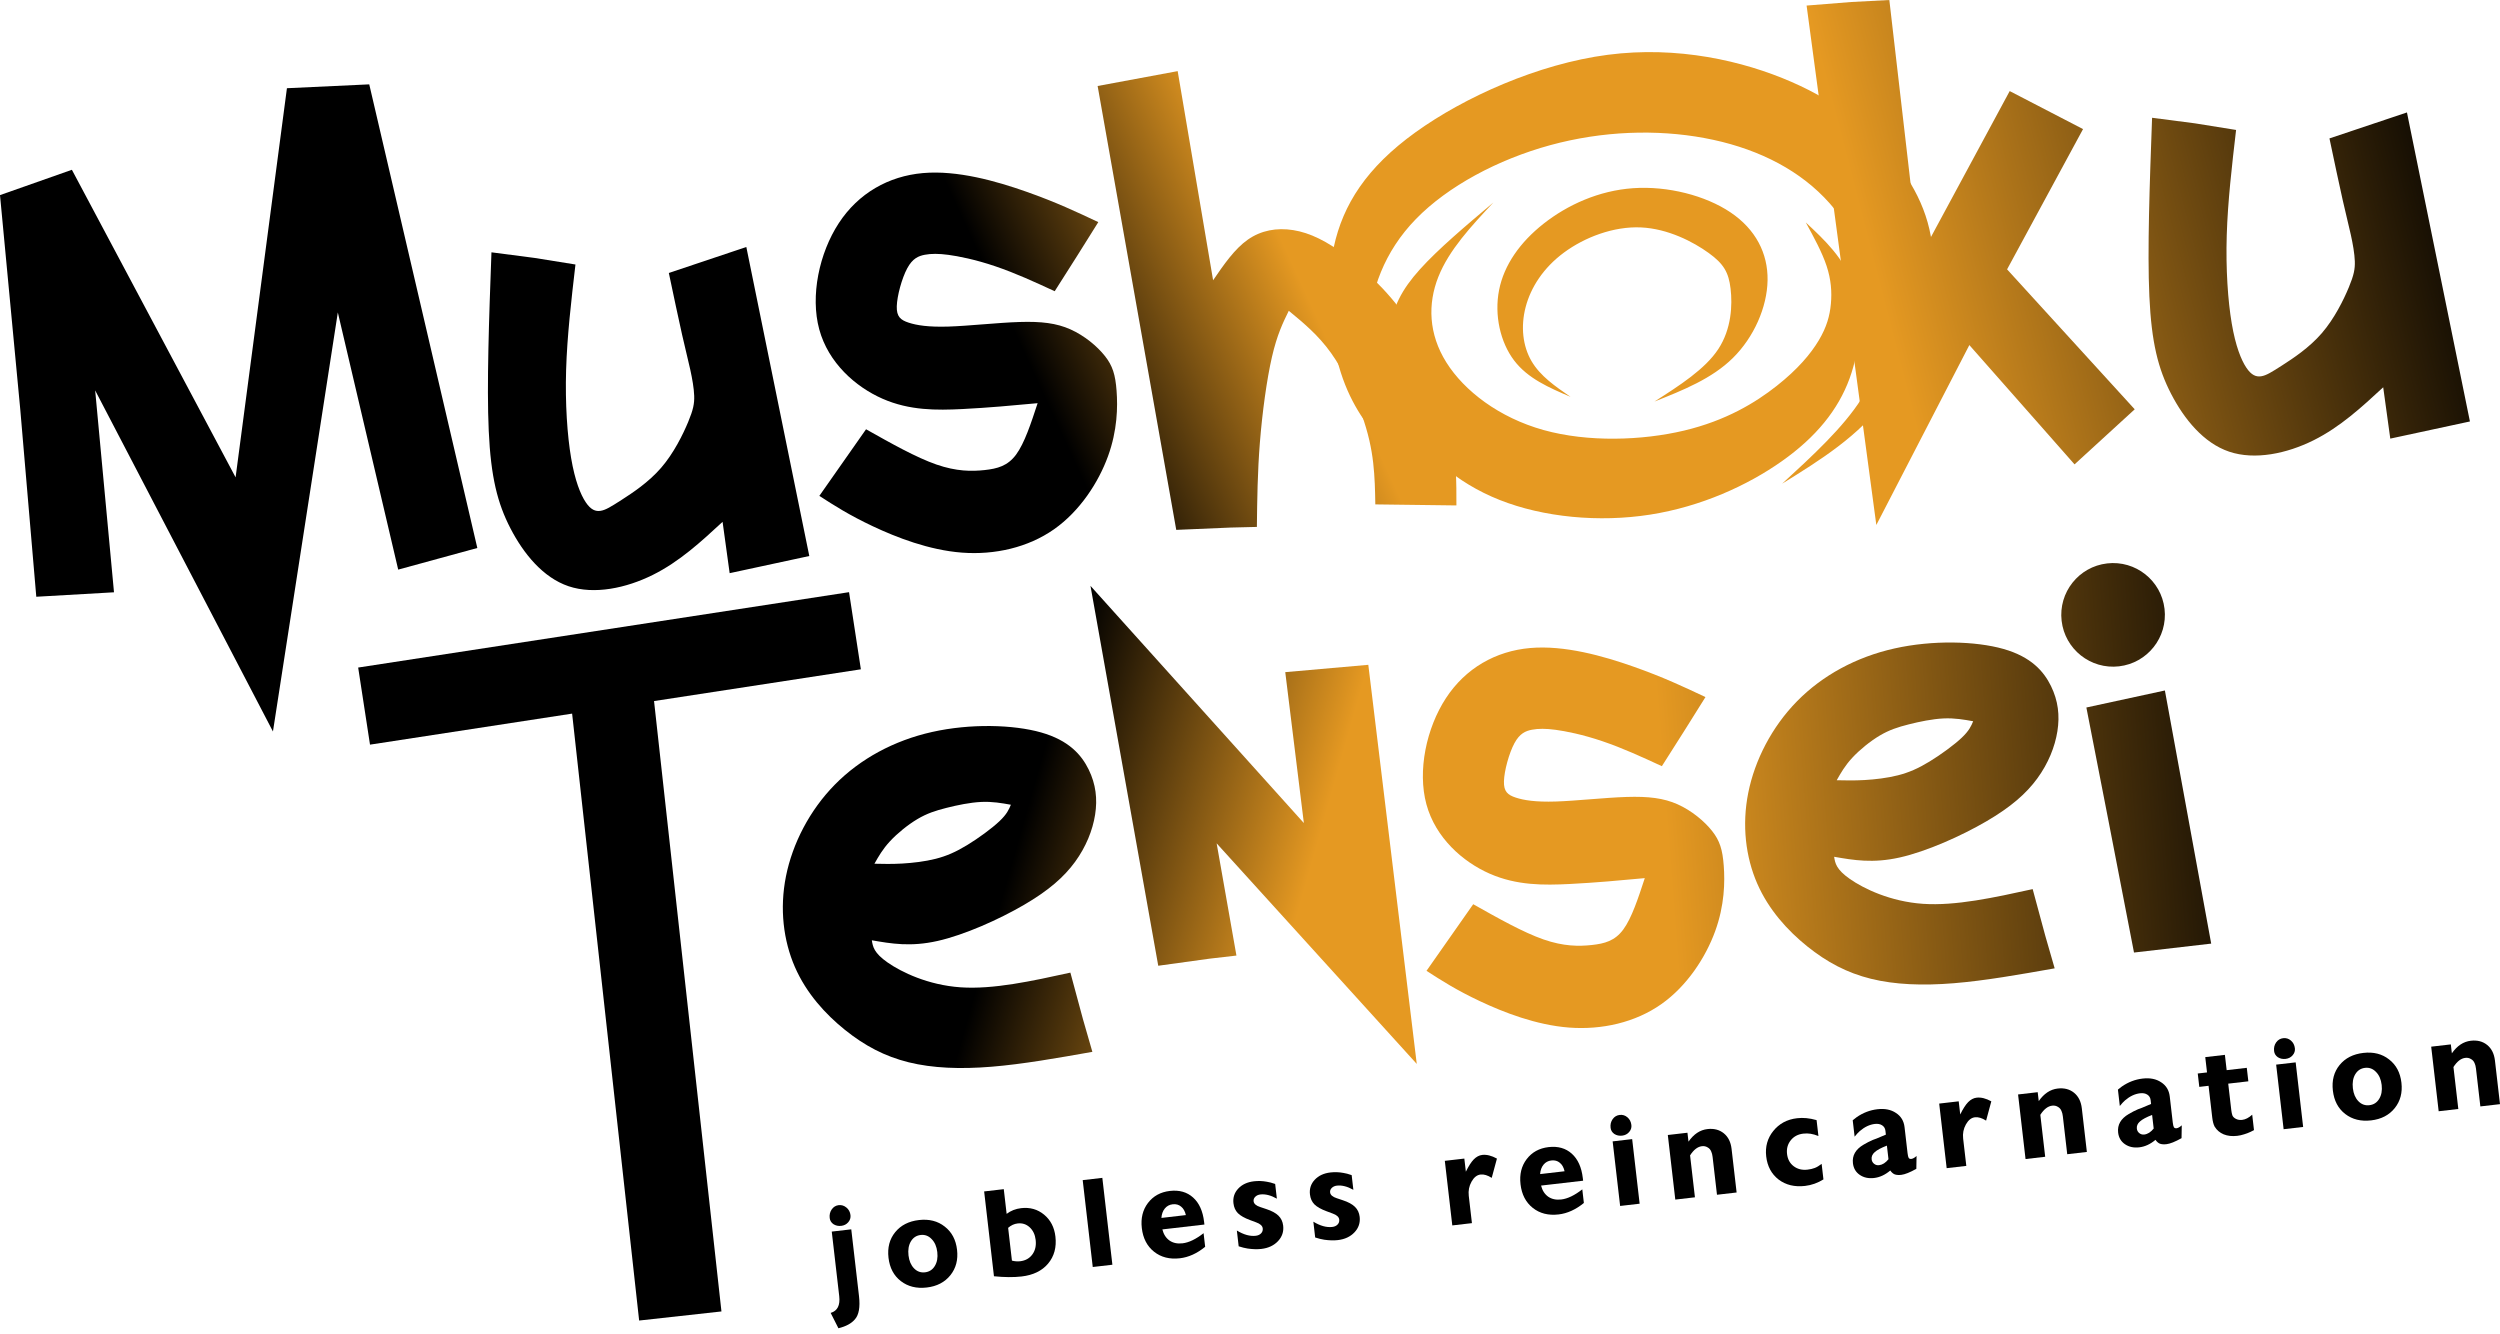
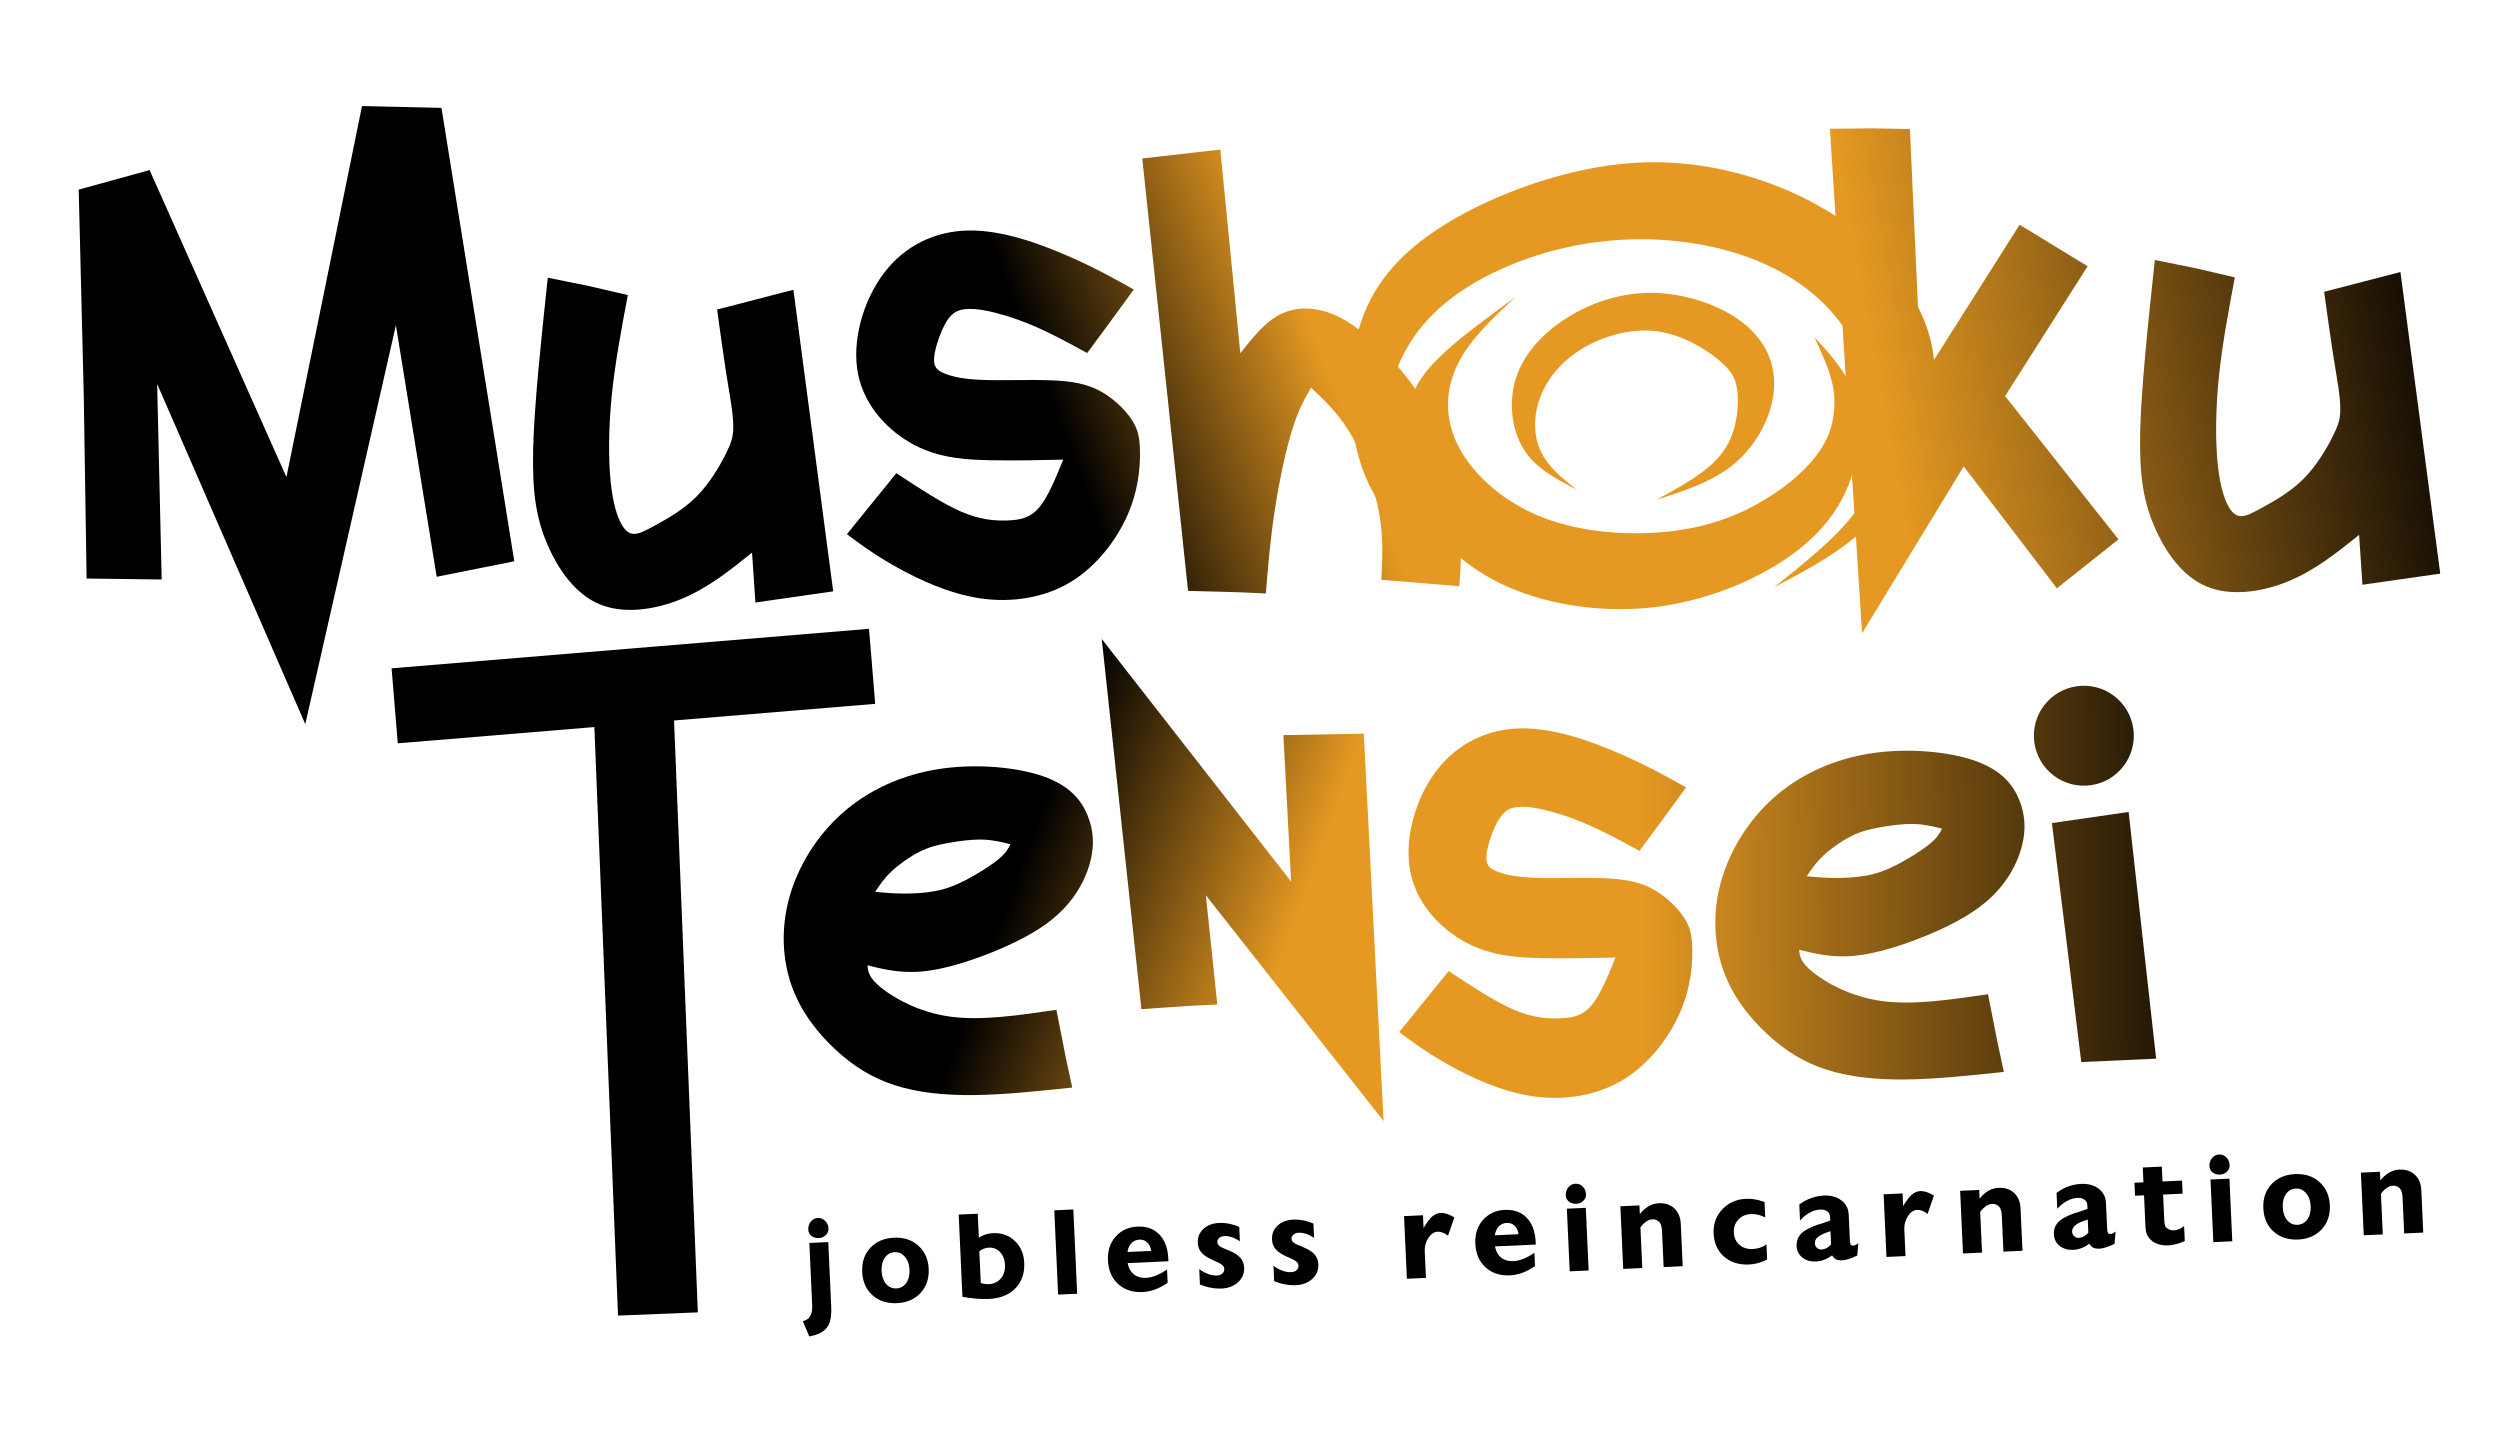
- <svg xmlns="http://www.w3.org/2000/svg" width="600" height="320" viewBox="0 0 600 320" version="1.1">
+ <svg xmlns="http://www.w3.org/2000/svg" width="622" height="360" viewBox="-11 -21 622 360" version="1.1">
  <defs>
    <linearGradient id="linearGradient41772" x1="294.056" x2="232.824" y1="28.282" y2="56.489" gradientUnits="userSpaceOnUse">
      <stop stop-color="#e59922" offset="0" />
      <stop offset="1" />
    </linearGradient>
    <linearGradient id="linearGradient42413" x1="433.584" x2="576.142" y1="1.335" y2="-35.609" gradientUnits="userSpaceOnUse">
      <stop stop-color="#e59922" offset="0" />
      <stop offset="1" />
    </linearGradient>
    <linearGradient id="linearGradient42664" x1="328.394" x2="261.715" y1="159.554" y2="140.606" gradientUnits="userSpaceOnUse">
      <stop stop-color="#e59922" offset="0" />
      <stop offset="1" />
    </linearGradient>
    <linearGradient id="linearGradient43608" x1="398.847" x2="550.881" y1="183.884" y2="172.192" gradientUnits="userSpaceOnUse">
      <stop stop-color="#e59922" offset="0" />
      <stop offset="1" />
    </linearGradient>
  </defs>
-   <g fill="#e59922">
-     <g fill="#000">
-       <path d="m199.36 315.1q2.437-0.721 2.055-4.018l-1.794-15.5 4.684-0.542 1.854 16.02q0.462 3.99-0.994 5.595-1.237 1.462-3.944 2.127zm-0.232-22.772q-0.137-1.186 0.492-2.079 0.629-0.893 1.67-1.014 1.012-0.117 1.854 0.577t0.973 1.821q0.11 0.954-0.536 1.703-0.646 0.749-1.687 0.869-1.041 0.12-1.863-0.4-0.797-0.553-0.904-1.478z" />
-       <path d="m213.24 301.86q-0.422-3.643 1.605-6.135 2.027-2.491 5.699-2.916 3.672-0.425 6.189 1.569 2.542 1.962 2.96 5.577 0.415 3.586-1.608 6.106-2.023 2.52-5.667 2.942-3.672 0.425-6.214-1.537-2.542-1.962-2.964-5.606zm7.719-5.465q-1.533 0.177-2.343 1.531-0.81 1.354-0.576 3.378 0.228 1.966 1.326 3.099 1.098 1.133 2.631 0.956 1.532-0.177 2.346-1.502 0.839-1.357 0.608-3.353t-1.358-3.125q-1.101-1.162-2.634-0.985z" />
-       <path d="m238.55 306.3-2.356-20.357 4.713-0.545 0.686 5.928q1.509-1.142 3.475-1.369 3.181-0.368 5.514 1.56 2.333 1.928 2.718 5.253 0.448 3.875-1.767 6.505-2.19 2.598-6.354 3.08-2.863 0.331-6.629-0.053zm3.403-11.617 0.91 7.865q0.998 0.265 1.981 0.151 1.88-0.218 2.918-1.627 1.038-1.41 0.797-3.492-0.221-1.909-1.435-3.028t-2.891-0.925q-1.243 0.144-2.281 1.055z" />
-       <path d="m262.26 304.08-2.413-20.849 4.713-0.545 2.413 20.849z" />
-       <path d="m289.06 293.89-10.092 1.168q0.439 1.766 1.716 2.673 1.274 0.878 3.124 0.664 2.284-0.264 5.052-2.431l0.378 3.268q-2.918 2.389-6.07 2.754-3.672 0.425-6.189-1.569-2.517-1.995-2.942-5.667-0.412-3.557 1.47-6.031 1.908-2.507 5.262-2.895 3.383-0.392 5.575 1.582 2.192 1.973 2.64 5.848zm-7.625-4.861q-1.157 0.134-1.876 1.008-0.719 0.874-0.822 2.264l5.87-0.679q-0.305-1.371-1.144-2.036-0.813-0.697-2.028-0.557z" />
-       <path d="m306.04 284.15 0.408 3.528q-2.163-1.215-3.955-1.007-0.752 0.087-1.226 0.552-0.474 0.465-0.403 1.072 0.107 0.925 1.598 1.397l1.433 0.479q1.98 0.65 2.939 1.594 0.959 0.944 1.126 2.39 0.248 2.14-1.24 3.719-1.488 1.579-4.003 1.87-1.446 0.167-3.263-0.091-0.984-0.15-2.172-0.54l-0.438-3.788q2.46 1.503 4.542 1.262 0.81-0.094 1.28-0.588 0.47-0.494 0.39-1.188-0.107-0.925-1.604-1.455l-1.44-0.537q-1.99-0.737-2.917-1.655-0.898-0.922-1.065-2.368-0.238-2.053 1.144-3.532 1.382-1.479 3.782-1.756 1.533-0.177 3.09 0.111 0.598 0.106 0.901 0.189 0.303 0.082 1.095 0.342z" />
-       <path d="m324.4 282.03 0.408 3.528q-2.163-1.215-3.955-1.007-0.752 0.087-1.226 0.552-0.474 0.465-0.403 1.072 0.107 0.925 1.598 1.397l1.433 0.479q1.98 0.65 2.939 1.594 0.959 0.944 1.126 2.39 0.248 2.14-1.24 3.719t-4.003 1.87q-1.446 0.167-3.263-0.091-0.984-0.15-2.172-0.54l-0.438-3.788q2.46 1.503 4.542 1.262 0.81-0.094 1.28-0.588 0.47-0.494 0.39-1.188-0.107-0.925-1.604-1.455l-1.44-0.537q-1.99-0.737-2.917-1.655-0.898-0.922-1.065-2.368-0.238-2.053 1.144-3.532 1.382-1.479 3.782-1.756 1.533-0.177 3.09 0.111 0.598 0.106 0.901 0.189 0.303 0.082 1.095 0.342z" />
-       <path d="m348.55 294.1-1.794-15.5 4.684-0.542 0.365 3.152q0.971-1.988 1.887-2.944 0.944-0.959 2.043-1.086 1.59-0.184 3.53 0.881l-1.252 4.628q-1.486-0.942-2.672-0.804-1.301 0.151-2.175 1.717-0.874 1.566-0.663 3.388l0.76 6.564z" />
-       <path d="m379.95 283.37-10.092 1.168q0.439 1.766 1.716 2.673 1.274 0.878 3.124 0.664 2.284-0.264 5.052-2.431l0.378 3.268q-2.918 2.389-6.07 2.754-3.672 0.425-6.189-1.569-2.517-1.995-2.942-5.667-0.412-3.557 1.47-6.031 1.908-2.507 5.262-2.895 3.383-0.392 5.575 1.582 2.192 1.973 2.64 5.848zm-7.625-4.861q-1.157 0.134-1.876 1.008-0.719 0.874-0.822 2.264l5.87-0.679q-0.305-1.371-1.144-2.036-0.813-0.697-2.028-0.557z" />
-       <path d="m388.83 289.43-1.794-15.5 4.684-0.542 1.794 15.5zm-2.288-18.753q-0.137-1.186 0.492-2.079 0.629-0.893 1.699-1.017 1.041-0.12 1.854 0.577 0.813 0.697 0.947 1.854 0.107 0.925-0.539 1.674-0.646 0.749-1.687 0.869-1.041 0.12-1.863-0.4-0.797-0.553-0.904-1.478z" />
-       <path d="m402.07 287.9-1.794-15.5 4.713-0.545 0.248 2.14q1.884-2.709 4.545-3.017 2.342-0.271 3.926 1.011 1.584 1.282 1.869 3.74l1.211 10.468-4.713 0.545-1.051-9.08q-0.09-0.781-0.324-1.281-0.254-0.674-0.879-1.012-0.6-0.37-1.351-0.283-1.562 0.181-2.851 2.205l1.165 10.063z" />
-       <path d="m435.98 268.83 0.442 3.817q-1.014-0.41-1.88-0.544-0.836-0.138-1.762-0.03-1.909 0.221-3.008 1.608-1.099 1.387-0.882 3.267 0.221 1.909 1.601 2.95 1.381 1.042 3.318 0.817 0.983-0.114 1.74-0.406 0.757-0.293 1.645-0.982l0.432 3.73q-2.077 1.295-4.42 1.566-3.73 0.432-6.33-1.524-2.574-1.988-2.986-5.545-0.405-3.499 1.695-6.116 2.126-2.649 5.711-3.064 1.099-0.127 2.224-0.023 1.126 0.104 2.458 0.477z" />
-       <path d="m452.61 272.31-0.107-0.925q-0.1-0.867-0.797-1.314-0.696-0.447-1.737-0.326-1.88 0.218-3.612 1.707-0.317 0.3-0.579 0.565-0.387 0.455-0.671 0.781l-0.455-3.933 0.967-0.757q2.307-1.586 4.968-1.893 2.66-0.308 4.44 0.893 1.806 1.168 2.063 3.395l0.723 6.246q0.1 0.867 0.282 1.169 0.207 0.269 0.641 0.219 0.521-0.06 1.238-0.7l-0.053 3.083q-2.312 1.293-3.613 1.444-0.954 0.11-1.566-0.112-0.583-0.226-1.075-0.931-1.841 1.561-3.894 1.799-1.995 0.231-3.427-0.746-1.432-0.977-1.643-2.799-0.321-2.776 2.561-4.458 1.097-0.654 2.213-1.135l0.927-0.342 1.145-0.484zm0.625 5.905-0.378-3.268q-2.076 0.797-2.925 1.569-0.852 0.743-0.738 1.726 0.077 0.665 0.593 1.074 0.516 0.409 1.181 0.332 0.607-0.07 1.181-0.43 0.599-0.392 1.085-1.005z" />
-       <path d="m467.2 280.36-1.794-15.5 4.684-0.542 0.365 3.152q0.971-1.988 1.887-2.944 0.944-0.959 2.043-1.086 1.59-0.184 3.531 0.881l-1.252 4.628q-1.486-0.942-2.672-0.804-1.301 0.151-2.175 1.717-0.874 1.566-0.663 3.388l0.76 6.564z" />
-       <path d="m486.13 278.17-1.794-15.5 4.713-0.545 0.248 2.14q1.884-2.709 4.545-3.017 2.342-0.271 3.926 1.011 1.584 1.282 1.869 3.74l1.211 10.468-4.713 0.545-1.051-9.08q-0.09-0.781-0.324-1.281-0.254-0.674-0.879-1.012-0.6-0.37-1.351-0.283-1.562 0.181-2.851 2.205l1.165 10.063z" />
-       <path d="m516.26 264.95-0.107-0.925q-0.1-0.867-0.797-1.314-0.696-0.447-1.737-0.326-1.88 0.218-3.612 1.707-0.317 0.3-0.579 0.565-0.387 0.455-0.672 0.781l-0.455-3.933 0.967-0.757q2.307-1.586 4.968-1.893 2.66-0.308 4.44 0.893 1.806 1.168 2.063 3.395l0.723 6.246q0.1 0.867 0.282 1.169 0.207 0.269 0.641 0.219 0.521-0.06 1.238-0.7l-0.053 3.083q-2.312 1.293-3.613 1.444-0.954 0.11-1.566-0.112-0.583-0.226-1.075-0.931-1.841 1.561-3.894 1.799-1.995 0.231-3.427-0.746-1.432-0.977-1.643-2.799-0.321-2.776 2.561-4.458 1.097-0.654 2.213-1.135l0.927-0.342 1.145-0.484zm0.625 5.905-0.378-3.268q-2.076 0.797-2.925 1.569-0.852 0.743-0.738 1.726 0.077 0.665 0.593 1.074 0.516 0.409 1.181 0.332 0.607-0.07 1.181-0.43 0.599-0.392 1.085-1.005z" />
-       <path d="m527.83 260.85-0.371-3.21 2.227-0.258-0.425-3.672 4.713-0.545 0.425 3.672 4.829-0.559 0.375 3.239-4.829 0.559 0.736 6.362q0.084 0.723 0.263 1.259 0.205 0.504 0.859 0.838 0.654 0.334 1.493 0.237 1.186-0.137 2.405-1.245l0.428 3.701-0.831 0.419q-0.722 0.347-1.544 0.589-0.819 0.27-1.657 0.367-1.822 0.211-3.236-0.358-1.417-0.598-2.178-1.858-0.412-0.773-0.576-2.19l-0.88-7.605z" />
-       <path d="m548.07 271.01-1.794-15.5 4.684-0.542 1.794 15.5zm-2.288-18.753q-0.137-1.186 0.492-2.079 0.629-0.893 1.699-1.017 1.041-0.12 1.854 0.577 0.813 0.697 0.947 1.854 0.107 0.925-0.539 1.674-0.646 0.749-1.687 0.869-1.041 0.12-1.863-0.4-0.797-0.553-0.904-1.478z" />
-       <path d="m559.89 261.75q-0.422-3.643 1.605-6.135 2.027-2.491 5.699-2.916t6.189 1.569q2.542 1.962 2.96 5.577 0.415 3.586-1.608 6.106-2.023 2.52-5.667 2.942-3.672 0.425-6.214-1.537-2.542-1.962-2.964-5.606zm7.719-5.465q-1.533 0.177-2.343 1.531-0.81 1.354-0.576 3.378 0.228 1.966 1.326 3.099 1.098 1.133 2.631 0.956 1.532-0.177 2.346-1.502 0.839-1.357 0.608-3.353t-1.358-3.125q-1.101-1.162-2.634-0.985z" />
-       <path d="m585.28 266.7-1.794-15.5 4.713-0.545 0.248 2.14q1.884-2.709 4.545-3.017 2.342-0.271 3.926 1.011 1.584 1.282 1.869 3.74l1.211 10.468-4.713 0.545-1.051-9.08q-0.09-0.781-0.324-1.281-0.254-0.674-0.879-1.012-0.6-0.37-1.351-0.283-1.562 0.181-2.851 2.205l1.165 10.063z" />
-     </g>
-     <g>
-       <g fill="url(#linearGradient41772)">
-         <path d="m8.708 143.22 18.651-1.07-4.519-48.453 42.668 81.859 15.571-100.57 14.489 61.721 18.989-5.191-25.938-111.27-19.756 0.926-12.32 93.393-39.289-73.816-17.254 6.078 4.861 51.407z" />
-         <path d="m117.95 60.557c-0.579 15.877-1.159 31.755-0.653 42.845 0.506 11.089 2.097 17.39 5.221 23.423 3.125 6.033 7.782 11.797 13.941 13.872 6.159 2.075 13.817 0.463 20.227-2.727 6.41-3.191 11.571-7.96 16.733-12.729l1.698 12.32 19.114-4.117-15.113-74.165-18.597 6.234c1.153 5.469 2.306 10.939 3.177 14.798 0.872 3.859 1.462 6.109 1.955 8.353 0.493 2.244 0.891 4.484 0.954 6.331 0.063 1.847-0.208 3.297-1.446 6.275-1.239 2.978-3.442 7.475-6.483 10.993-3.041 3.517-6.92 6.052-9.495 7.711-2.574 1.658-3.844 2.44-5.047 2.625-1.202 0.185-2.338-0.228-3.574-2.08-1.235-1.852-2.569-5.144-3.494-10.592-0.926-5.448-1.443-13.052-1.201-21.152 0.242-8.1 1.242-16.697 2.243-25.294l-9.842-1.582z" />
-         <path d="m263.59 53.312c-5.085-2.405-10.169-4.808-17.354-7.333-7.185-2.525-16.47-5.168-24.73-4.44-8.261 0.728-15.495 4.831-20.196 12.019-4.701 7.188-6.868 17.461-4.691 25.486 2.177 8.025 8.695 13.801 15.192 16.653 6.498 2.853 12.975 2.783 19.174 2.474 6.2-0.309 12.12-0.858 18.043-1.408-1.575 4.808-3.15 9.616-5.169 12.344-2.019 2.727-4.484 3.375-7.551 3.708-3.068 0.332-6.739 0.349-11.582-1.335-4.843-1.684-10.86-5.07-16.875-8.456l-11.21 15.99c3.577 2.307 7.157 4.615 12.84 7.29 5.684 2.675 13.472 5.719 21.365 6.324 7.893 0.605 15.888-1.227 22.116-5.598 6.228-4.371 10.688-11.281 12.958-17.53 2.27-6.248 2.349-11.835 2.06-15.701-0.289-3.866-0.945-6.013-2.803-8.36-1.858-2.347-4.919-4.895-8.267-6.391s-6.98-1.936-12.248-1.769c-5.268 0.168-12.162 0.944-17.022 1.098-4.859 0.154-7.674-0.315-9.58-0.944-1.906-0.629-2.905-1.421-2.833-3.924 0.072-2.503 1.217-6.717 2.505-9.111s2.718-2.968 4.227-3.256c1.509-0.288 3.337-0.291 5.668 0.024 2.331 0.315 6.419 1.093 11.303 2.761 4.884 1.668 9.278 3.695 14.197 5.965 1.803-2.839 3.606-5.678 5.409-8.517z" />
-         <path d="m282.3 127.17-18.869-106.53 19.211-3.57 8.502 50.194c2.579-3.762 5.158-7.523 8.332-9.75s6.942-2.92 10.896-2.287c3.954 0.633 8.092 2.591 13.267 6.578 5.175 3.987 11.386 10.002 15.881 17.531 4.494 7.529 7.272 16.571 8.656 23.817 1.383 7.247 1.373 12.698 1.363 18.151l-19.461-0.249c-0.057-3.264-0.114-6.527-0.513-9.976-0.399-3.449-1.14-7.083-2.8-11.733-1.66-4.65-4.24-10.315-7.302-14.611-3.062-4.295-6.609-7.221-10.154-10.146-1.401 2.856-2.802 5.712-4.041 11.082-1.238 5.371-2.314 13.255-2.89 20.472-0.576 7.218-0.651 13.766-0.727 20.317l-6.331 0.155z" />
+   <g transform="rotate(4 300 159.4)">
+     <g fill="#e59922">
+       <g fill="#000">
+         <path d="m199.36 315.1q2.437-0.721 2.055-4.018l-1.794-15.5 4.684-0.542 1.854 16.02q0.462 3.99-0.994 5.595-1.237 1.462-3.944 2.127zm-0.232-22.772q-0.137-1.186 0.492-2.079 0.629-0.893 1.67-1.014 1.012-0.117 1.854 0.577t0.973 1.821q0.11 0.954-0.536 1.703-0.646 0.749-1.687 0.869-1.041 0.12-1.863-0.4-0.797-0.553-0.904-1.478z" />
+         <path d="m213.24 301.86q-0.422-3.643 1.605-6.135 2.027-2.491 5.699-2.916 3.672-0.425 6.189 1.569 2.542 1.962 2.96 5.577 0.415 3.586-1.608 6.106-2.023 2.52-5.667 2.942-3.672 0.425-6.214-1.537-2.542-1.962-2.964-5.606zm7.719-5.465q-1.533 0.177-2.343 1.531-0.81 1.354-0.576 3.378 0.228 1.966 1.326 3.099 1.098 1.133 2.631 0.956 1.532-0.177 2.346-1.502 0.839-1.357 0.608-3.353t-1.358-3.125q-1.101-1.162-2.634-0.985z" />
+         <path d="m238.55 306.3-2.356-20.357 4.713-0.545 0.686 5.928q1.509-1.142 3.475-1.369 3.181-0.368 5.514 1.56 2.333 1.928 2.718 5.253 0.448 3.875-1.767 6.505-2.19 2.598-6.354 3.08-2.863 0.331-6.629-0.053zm3.403-11.617 0.91 7.865q0.998 0.265 1.981 0.151 1.88-0.218 2.918-1.627 1.038-1.41 0.797-3.492-0.221-1.909-1.435-3.028t-2.891-0.925q-1.243 0.144-2.281 1.055z" />
+         <path d="m262.26 304.08-2.413-20.849 4.713-0.545 2.413 20.849z" />
+         <path d="m289.06 293.89-10.092 1.168q0.439 1.766 1.716 2.673 1.274 0.878 3.124 0.664 2.284-0.264 5.052-2.431l0.378 3.268q-2.918 2.389-6.07 2.754-3.672 0.425-6.189-1.569-2.517-1.995-2.942-5.667-0.412-3.557 1.47-6.031 1.908-2.507 5.262-2.895 3.383-0.392 5.575 1.582 2.192 1.973 2.64 5.848zm-7.625-4.861q-1.157 0.134-1.876 1.008-0.719 0.874-0.822 2.264l5.87-0.679q-0.305-1.371-1.144-2.036-0.813-0.697-2.028-0.557z" />
+         <path d="m306.04 284.15 0.408 3.528q-2.163-1.215-3.955-1.007-0.752 0.087-1.226 0.552-0.474 0.465-0.403 1.072 0.107 0.925 1.598 1.397l1.433 0.479q1.98 0.65 2.939 1.594 0.959 0.944 1.126 2.39 0.248 2.14-1.24 3.719-1.488 1.579-4.003 1.87-1.446 0.167-3.263-0.091-0.984-0.15-2.172-0.54l-0.438-3.788q2.46 1.503 4.542 1.262 0.81-0.094 1.28-0.588 0.47-0.494 0.39-1.188-0.107-0.925-1.604-1.455l-1.44-0.537q-1.99-0.737-2.917-1.655-0.898-0.922-1.065-2.368-0.238-2.053 1.144-3.532 1.382-1.479 3.782-1.756 1.533-0.177 3.09 0.111 0.598 0.106 0.901 0.189 0.303 0.082 1.095 0.342z" />
+         <path d="m324.4 282.03 0.408 3.528q-2.163-1.215-3.955-1.007-0.752 0.087-1.226 0.552-0.474 0.465-0.403 1.072 0.107 0.925 1.598 1.397l1.433 0.479q1.98 0.65 2.939 1.594 0.959 0.944 1.126 2.39 0.248 2.14-1.24 3.719t-4.003 1.87q-1.446 0.167-3.263-0.091-0.984-0.15-2.172-0.54l-0.438-3.788q2.46 1.503 4.542 1.262 0.81-0.094 1.28-0.588 0.47-0.494 0.39-1.188-0.107-0.925-1.604-1.455l-1.44-0.537q-1.99-0.737-2.917-1.655-0.898-0.922-1.065-2.368-0.238-2.053 1.144-3.532 1.382-1.479 3.782-1.756 1.533-0.177 3.09 0.111 0.598 0.106 0.901 0.189 0.303 0.082 1.095 0.342z" />
+         <path d="m348.55 294.1-1.794-15.5 4.684-0.542 0.365 3.152q0.971-1.988 1.887-2.944 0.944-0.959 2.043-1.086 1.59-0.184 3.53 0.881l-1.252 4.628q-1.486-0.942-2.672-0.804-1.301 0.151-2.175 1.717-0.874 1.566-0.663 3.388l0.76 6.564z" />
+         <path d="m379.95 283.37-10.092 1.168q0.439 1.766 1.716 2.673 1.274 0.878 3.124 0.664 2.284-0.264 5.052-2.431l0.378 3.268q-2.918 2.389-6.07 2.754-3.672 0.425-6.189-1.569-2.517-1.995-2.942-5.667-0.412-3.557 1.47-6.031 1.908-2.507 5.262-2.895 3.383-0.392 5.575 1.582 2.192 1.973 2.64 5.848zm-7.625-4.861q-1.157 0.134-1.876 1.008-0.719 0.874-0.822 2.264l5.87-0.679q-0.305-1.371-1.144-2.036-0.813-0.697-2.028-0.557z" />
+         <path d="m388.83 289.43-1.794-15.5 4.684-0.542 1.794 15.5zm-2.288-18.753q-0.137-1.186 0.492-2.079 0.629-0.893 1.699-1.017 1.041-0.12 1.854 0.577 0.813 0.697 0.947 1.854 0.107 0.925-0.539 1.674-0.646 0.749-1.687 0.869-1.041 0.12-1.863-0.4-0.797-0.553-0.904-1.478z" />
+         <path d="m402.07 287.9-1.794-15.5 4.713-0.545 0.248 2.14q1.884-2.709 4.545-3.017 2.342-0.271 3.926 1.011 1.584 1.282 1.869 3.74l1.211 10.468-4.713 0.545-1.051-9.08q-0.09-0.781-0.324-1.281-0.254-0.674-0.879-1.012-0.6-0.37-1.351-0.283-1.562 0.181-2.851 2.205l1.165 10.063z" />
+         <path d="m435.98 268.83 0.442 3.817q-1.014-0.41-1.88-0.544-0.836-0.138-1.762-0.03-1.909 0.221-3.008 1.608-1.099 1.387-0.882 3.267 0.221 1.909 1.601 2.95 1.381 1.042 3.318 0.817 0.983-0.114 1.74-0.406 0.757-0.293 1.645-0.982l0.432 3.73q-2.077 1.295-4.42 1.566-3.73 0.432-6.33-1.524-2.574-1.988-2.986-5.545-0.405-3.499 1.695-6.116 2.126-2.649 5.711-3.064 1.099-0.127 2.224-0.023 1.126 0.104 2.458 0.477z" />
+         <path d="m452.61 272.31-0.107-0.925q-0.1-0.867-0.797-1.314-0.696-0.447-1.737-0.326-1.88 0.218-3.612 1.707-0.317 0.3-0.579 0.565-0.387 0.455-0.671 0.781l-0.455-3.933 0.967-0.757q2.307-1.586 4.968-1.893 2.66-0.308 4.44 0.893 1.806 1.168 2.063 3.395l0.723 6.246q0.1 0.867 0.282 1.169 0.207 0.269 0.641 0.219 0.521-0.06 1.238-0.7l-0.053 3.083q-2.312 1.293-3.613 1.444-0.954 0.11-1.566-0.112-0.583-0.226-1.075-0.931-1.841 1.561-3.894 1.799-1.995 0.231-3.427-0.746-1.432-0.977-1.643-2.799-0.321-2.776 2.561-4.458 1.097-0.654 2.213-1.135l0.927-0.342 1.145-0.484zm0.625 5.905-0.378-3.268q-2.076 0.797-2.925 1.569-0.852 0.743-0.738 1.726 0.077 0.665 0.593 1.074 0.516 0.409 1.181 0.332 0.607-0.07 1.181-0.43 0.599-0.392 1.085-1.005z" />
+         <path d="m467.2 280.36-1.794-15.5 4.684-0.542 0.365 3.152q0.971-1.988 1.887-2.944 0.944-0.959 2.043-1.086 1.59-0.184 3.531 0.881l-1.252 4.628q-1.486-0.942-2.672-0.804-1.301 0.151-2.175 1.717-0.874 1.566-0.663 3.388l0.76 6.564z" />
+         <path d="m486.13 278.17-1.794-15.5 4.713-0.545 0.248 2.14q1.884-2.709 4.545-3.017 2.342-0.271 3.926 1.011 1.584 1.282 1.869 3.74l1.211 10.468-4.713 0.545-1.051-9.08q-0.09-0.781-0.324-1.281-0.254-0.674-0.879-1.012-0.6-0.37-1.351-0.283-1.562 0.181-2.851 2.205l1.165 10.063z" />
+         <path d="m516.26 264.95-0.107-0.925q-0.1-0.867-0.797-1.314-0.696-0.447-1.737-0.326-1.88 0.218-3.612 1.707-0.317 0.3-0.579 0.565-0.387 0.455-0.672 0.781l-0.455-3.933 0.967-0.757q2.307-1.586 4.968-1.893 2.66-0.308 4.44 0.893 1.806 1.168 2.063 3.395l0.723 6.246q0.1 0.867 0.282 1.169 0.207 0.269 0.641 0.219 0.521-0.06 1.238-0.7l-0.053 3.083q-2.312 1.293-3.613 1.444-0.954 0.11-1.566-0.112-0.583-0.226-1.075-0.931-1.841 1.561-3.894 1.799-1.995 0.231-3.427-0.746-1.432-0.977-1.643-2.799-0.321-2.776 2.561-4.458 1.097-0.654 2.213-1.135l0.927-0.342 1.145-0.484zm0.625 5.905-0.378-3.268q-2.076 0.797-2.925 1.569-0.852 0.743-0.738 1.726 0.077 0.665 0.593 1.074 0.516 0.409 1.181 0.332 0.607-0.07 1.181-0.43 0.599-0.392 1.085-1.005z" />
+         <path d="m527.83 260.85-0.371-3.21 2.227-0.258-0.425-3.672 4.713-0.545 0.425 3.672 4.829-0.559 0.375 3.239-4.829 0.559 0.736 6.362q0.084 0.723 0.263 1.259 0.205 0.504 0.859 0.838 0.654 0.334 1.493 0.237 1.186-0.137 2.405-1.245l0.428 3.701-0.831 0.419q-0.722 0.347-1.544 0.589-0.819 0.27-1.657 0.367-1.822 0.211-3.236-0.358-1.417-0.598-2.178-1.858-0.412-0.773-0.576-2.19l-0.88-7.605z" />
+         <path d="m548.07 271.01-1.794-15.5 4.684-0.542 1.794 15.5zm-2.288-18.753q-0.137-1.186 0.492-2.079 0.629-0.893 1.699-1.017 1.041-0.12 1.854 0.577 0.813 0.697 0.947 1.854 0.107 0.925-0.539 1.674-0.646 0.749-1.687 0.869-1.041 0.12-1.863-0.4-0.797-0.553-0.904-1.478z" />
+         <path d="m559.89 261.75q-0.422-3.643 1.605-6.135 2.027-2.491 5.699-2.916t6.189 1.569q2.542 1.962 2.96 5.577 0.415 3.586-1.608 6.106-2.023 2.52-5.667 2.942-3.672 0.425-6.214-1.537-2.542-1.962-2.964-5.606zm7.719-5.465q-1.533 0.177-2.343 1.531-0.81 1.354-0.576 3.378 0.228 1.966 1.326 3.099 1.098 1.133 2.631 0.956 1.532-0.177 2.346-1.502 0.839-1.357 0.608-3.353t-1.358-3.125q-1.101-1.162-2.634-0.985z" />
+         <path d="m585.28 266.7-1.794-15.5 4.713-0.545 0.248 2.14q1.884-2.709 4.545-3.017 2.342-0.271 3.926 1.011 1.584 1.282 1.869 3.74l1.211 10.468-4.713 0.545-1.051-9.08q-0.09-0.781-0.324-1.281-0.254-0.674-0.879-1.012-0.6-0.37-1.351-0.283-1.562 0.181-2.851 2.205l1.165 10.063z" />
      </g>
-       <g fill="url(#linearGradient42413)">
-         <path d="m452.79 95.651c6.707-9.052 10.939-21.468 11.163-31.674 0.225-10.206-3.557-18.203-9.204-25.464-5.647-7.26-13.158-13.783-24.787-18.854-11.63-5.072-27.376-8.691-44.106-6.506-16.731 2.185-34.444 10.175-46.144 18.604-11.701 8.429-17.386 17.294-19.602 27.528-2.217 10.234-0.965 21.834 1.667 30.078 2.632 8.244 6.643 13.129 10.655 18.016-2.272-9.442-4.543-18.882-4.041-28.26 0.502-9.378 3.777-18.69 11.438-26.561 7.661-7.871 19.704-14.298 32.234-17.721 12.529-3.422 25.541-3.84 37.035-1.7s21.47 6.835 28.672 14.21c7.202 7.375 11.63 17.429 13.161 25.958 1.531 8.529 0.165 15.535-4.186 22.41-4.351 6.875-11.688 13.619-19.025 20.364 9.183-5.689 18.365-11.377 25.072-20.428zm-107.59-29.201c-2.563 6.465-2.36 13.697 1.923 20.525 4.283 6.828 12.645 13.252 23.33 16.233s23.691 2.518 33.731 0.132c10.04-2.386 17.114-6.697 22.205-10.71 5.091-4.013 8.198-7.728 10.116-10.943s2.647-5.929 2.908-8.771c0.261-2.842 0.053-5.811-1.029-9.086-1.082-3.276-3.039-6.86-4.995-10.443 4.576 4.277 9.154 8.556 11.324 14.971 2.17 6.415 1.935 14.968-0.821 22.496-2.757 7.529-8.035 14.035-16.251 19.838-8.216 5.803-19.371 10.903-31.62 12.82-12.249 1.917-25.592 0.649-36.12-3.528-10.529-4.178-18.242-11.266-22.42-18.764-4.179-7.498-4.822-15.404-4.049-21.458 0.773-6.053 2.963-10.252 7.364-15.138 4.401-4.886 11.011-10.458 17.622-16.03-5.327 5.695-10.654 11.391-13.216 17.856zm18.172 20.041c-3.301-4.36-4.774-10.882-3.593-16.879 1.181-5.997 5.015-11.466 10.696-15.937 5.681-4.47 13.209-7.941 21.498-8.511 8.29-0.57 17.34 1.759 23.354 5.807 6.014 4.047 8.993 9.81 8.89 16.292-0.104 6.482-3.288 13.683-8.326 18.654-5.038 4.972-11.93 7.716-18.822 10.459 6.086-3.896 12.173-7.792 15.334-12.615 3.161-4.822 3.398-10.572 2.938-14.471-0.463-3.898-1.618-5.944-5.255-8.576s-9.753-5.848-16.285-6.135c-6.532-0.287-13.477 2.358-18.449 6.036-4.972 3.677-7.97 8.386-9.198 13.082-1.228 4.695-0.686 9.375 1.405 12.964 2.091 3.589 5.729 6.085 9.369 8.583-5.128-2.197-10.255-4.394-13.556-8.753z" />
-         <path d="m453.44 3.856e-7 7.185 62.082 21.703-40.222 17.602 9.122-18.23 33.663 30.63 33.588-14.44 13.215-25.247-28.632-22.324 43.179-16.735-124.66 10.676-0.851z" />
-         <path d="m516.5 28.265c-0.579 15.877-1.159 31.755-0.653 42.845 0.506 11.089 2.097 17.39 5.221 23.423 3.125 6.033 7.782 11.797 13.941 13.872 6.158 2.075 13.817 0.463 20.227-2.727 6.41-3.191 11.571-7.96 16.733-12.729l1.698 12.319 19.114-4.117-15.113-74.165-18.597 6.234c1.153 5.469 2.306 10.939 3.177 14.798 0.872 3.859 1.462 6.109 1.955 8.353 0.493 2.244 0.891 4.484 0.954 6.331 0.063 1.847-0.208 3.297-1.446 6.275-1.239 2.978-3.442 7.476-6.483 10.993-3.041 3.517-6.92 6.052-9.495 7.711-2.574 1.658-3.844 2.44-5.047 2.625-1.202 0.185-2.339-0.228-3.574-2.08-1.235-1.852-2.569-5.144-3.494-10.592-0.925-5.448-1.442-13.052-1.201-21.152 0.242-8.1 1.242-16.697 2.243-25.294l-9.842-1.582z" />
+       <g>
+         <g fill="url(#linearGradient41772)">
+           <path d="m8.708 143.22 18.651-1.07-4.519-48.453 42.668 81.859 15.571-100.57 14.489 61.721 18.989-5.191-25.938-111.27-19.756 0.926-12.32 93.393-39.289-73.816-17.254 6.078 4.861 51.407z" />
+           <path d="m117.95 60.557c-0.579 15.877-1.159 31.755-0.653 42.845 0.506 11.089 2.097 17.39 5.221 23.423 3.125 6.033 7.782 11.797 13.941 13.872 6.159 2.075 13.817 0.463 20.227-2.727 6.41-3.191 11.571-7.96 16.733-12.729l1.698 12.32 19.114-4.117-15.113-74.165-18.597 6.234c1.153 5.469 2.306 10.939 3.177 14.798 0.872 3.859 1.462 6.109 1.955 8.353 0.493 2.244 0.891 4.484 0.954 6.331 0.063 1.847-0.208 3.297-1.446 6.275-1.239 2.978-3.442 7.475-6.483 10.993-3.041 3.517-6.92 6.052-9.495 7.711-2.574 1.658-3.844 2.44-5.047 2.625-1.202 0.185-2.338-0.228-3.574-2.08-1.235-1.852-2.569-5.144-3.494-10.592-0.926-5.448-1.443-13.052-1.201-21.152 0.242-8.1 1.242-16.697 2.243-25.294l-9.842-1.582z" />
+           <path d="m263.59 53.312c-5.085-2.405-10.169-4.808-17.354-7.333-7.185-2.525-16.47-5.168-24.73-4.44-8.261 0.728-15.495 4.831-20.196 12.019-4.701 7.188-6.868 17.461-4.691 25.486 2.177 8.025 8.695 13.801 15.192 16.653 6.498 2.853 12.975 2.783 19.174 2.474 6.2-0.309 12.12-0.858 18.043-1.408-1.575 4.808-3.15 9.616-5.169 12.344-2.019 2.727-4.484 3.375-7.551 3.708-3.068 0.332-6.739 0.349-11.582-1.335-4.843-1.684-10.86-5.07-16.875-8.456l-11.21 15.99c3.577 2.307 7.157 4.615 12.84 7.29 5.684 2.675 13.472 5.719 21.365 6.324 7.893 0.605 15.888-1.227 22.116-5.598 6.228-4.371 10.688-11.281 12.958-17.53 2.27-6.248 2.349-11.835 2.06-15.701-0.289-3.866-0.945-6.013-2.803-8.36-1.858-2.347-4.919-4.895-8.267-6.391s-6.98-1.936-12.248-1.769c-5.268 0.168-12.162 0.944-17.022 1.098-4.859 0.154-7.674-0.315-9.58-0.944-1.906-0.629-2.905-1.421-2.833-3.924 0.072-2.503 1.217-6.717 2.505-9.111s2.718-2.968 4.227-3.256c1.509-0.288 3.337-0.291 5.668 0.024 2.331 0.315 6.419 1.093 11.303 2.761 4.884 1.668 9.278 3.695 14.197 5.965 1.803-2.839 3.606-5.678 5.409-8.517z" />
+           <path d="m282.3 127.17-18.869-106.53 19.211-3.57 8.502 50.194c2.579-3.762 5.158-7.523 8.332-9.75s6.942-2.92 10.896-2.287c3.954 0.633 8.092 2.591 13.267 6.578 5.175 3.987 11.386 10.002 15.881 17.531 4.494 7.529 7.272 16.571 8.656 23.817 1.383 7.247 1.373 12.698 1.363 18.151l-19.461-0.249c-0.057-3.264-0.114-6.527-0.513-9.976-0.399-3.449-1.14-7.083-2.8-11.733-1.66-4.65-4.24-10.315-7.302-14.611-3.062-4.295-6.609-7.221-10.154-10.146-1.401 2.856-2.802 5.712-4.041 11.082-1.238 5.371-2.314 13.255-2.89 20.472-0.576 7.218-0.651 13.766-0.727 20.317l-6.331 0.155z" />
+         </g>
+         <g fill="url(#linearGradient42413)">
+           <path d="m452.79 95.651c6.707-9.052 10.939-21.468 11.163-31.674 0.225-10.206-3.557-18.203-9.204-25.464-5.647-7.26-13.158-13.783-24.787-18.854-11.63-5.072-27.376-8.691-44.106-6.506-16.731 2.185-34.444 10.175-46.144 18.604-11.701 8.429-17.386 17.294-19.602 27.528-2.217 10.234-0.965 21.834 1.667 30.078 2.632 8.244 6.643 13.129 10.655 18.016-2.272-9.442-4.543-18.882-4.041-28.26 0.502-9.378 3.777-18.69 11.438-26.561 7.661-7.871 19.704-14.298 32.234-17.721 12.529-3.422 25.541-3.84 37.035-1.7s21.47 6.835 28.672 14.21c7.202 7.375 11.63 17.429 13.161 25.958 1.531 8.529 0.165 15.535-4.186 22.41-4.351 6.875-11.688 13.619-19.025 20.364 9.183-5.689 18.365-11.377 25.072-20.428zm-107.59-29.201c-2.563 6.465-2.36 13.697 1.923 20.525 4.283 6.828 12.645 13.252 23.33 16.233s23.691 2.518 33.731 0.132c10.04-2.386 17.114-6.697 22.205-10.71 5.091-4.013 8.198-7.728 10.116-10.943s2.647-5.929 2.908-8.771c0.261-2.842 0.053-5.811-1.029-9.086-1.082-3.276-3.039-6.86-4.995-10.443 4.576 4.277 9.154 8.556 11.324 14.971 2.17 6.415 1.935 14.968-0.821 22.496-2.757 7.529-8.035 14.035-16.251 19.838-8.216 5.803-19.371 10.903-31.62 12.82-12.249 1.917-25.592 0.649-36.12-3.528-10.529-4.178-18.242-11.266-22.42-18.764-4.179-7.498-4.822-15.404-4.049-21.458 0.773-6.053 2.963-10.252 7.364-15.138 4.401-4.886 11.011-10.458 17.622-16.03-5.327 5.695-10.654 11.391-13.216 17.856zm18.172 20.041c-3.301-4.36-4.774-10.882-3.593-16.879 1.181-5.997 5.015-11.466 10.696-15.937 5.681-4.47 13.209-7.941 21.498-8.511 8.29-0.57 17.34 1.759 23.354 5.807 6.014 4.047 8.993 9.81 8.89 16.292-0.104 6.482-3.288 13.683-8.326 18.654-5.038 4.972-11.93 7.716-18.822 10.459 6.086-3.896 12.173-7.792 15.334-12.615 3.161-4.822 3.398-10.572 2.938-14.471-0.463-3.898-1.618-5.944-5.255-8.576s-9.753-5.848-16.285-6.135c-6.532-0.287-13.477 2.358-18.449 6.036-4.972 3.677-7.97 8.386-9.198 13.082-1.228 4.695-0.686 9.375 1.405 12.964 2.091 3.589 5.729 6.085 9.369 8.583-5.128-2.197-10.255-4.394-13.556-8.753z" />
+           <path d="m453.44 3.856e-7 7.185 62.082 21.703-40.222 17.602 9.122-18.23 33.663 30.63 33.588-14.44 13.215-25.247-28.632-22.324 43.179-16.735-124.66 10.676-0.851z" />
+           <path d="m516.5 28.265c-0.579 15.877-1.159 31.755-0.653 42.845 0.506 11.089 2.097 17.39 5.221 23.423 3.125 6.033 7.782 11.797 13.941 13.872 6.158 2.075 13.817 0.463 20.227-2.727 6.41-3.191 11.571-7.96 16.733-12.729l1.698 12.319 19.114-4.117-15.113-74.165-18.597 6.234c1.153 5.469 2.306 10.939 3.177 14.798 0.872 3.859 1.462 6.109 1.955 8.353 0.493 2.244 0.891 4.484 0.954 6.331 0.063 1.847-0.208 3.297-1.446 6.275-1.239 2.978-3.442 7.476-6.483 10.993-3.041 3.517-6.92 6.052-9.495 7.711-2.574 1.658-3.844 2.44-5.047 2.625-1.202 0.185-2.339-0.228-3.574-2.08-1.235-1.852-2.569-5.144-3.494-10.592-0.925-5.448-1.442-13.052-1.201-21.152 0.242-8.1 1.242-16.697 2.243-25.294l-9.842-1.582z" />
+         </g>
+         <g fill="url(#linearGradient42664)">
+           <path d="m203.77 142.12-117.81 18.091 2.841 18.504 48.507-7.447 16.086 145.66 19.755-2.182-16.179-146.49 49.638-7.622z" />
+           <path d="m213.59 201.91c1.762-1.904 4.304-3.974 6.604-5.338s4.361-2.025 6.944-2.679c2.584-0.655 5.691-1.304 8.359-1.428 2.667-0.124 4.888 0.275 7.112 0.674-0.467 1.121-0.933 2.243-2.758 3.968-1.825 1.725-5.003 4.05-7.721 5.706s-4.96 2.635-7.552 3.295c-2.592 0.66-5.53 0.998-8.039 1.142-2.509 0.144-4.594 0.095-6.677 0.045 0.983-1.74 1.965-3.481 3.727-5.385zm43.302 31.519c-9.256 2.033-18.511 4.066-26.334 3.529-7.822-0.537-14.21-3.646-17.525-5.955-3.314-2.31-3.554-3.823-3.793-5.334 4.647 0.809 9.296 1.618 15.765 0.164 6.469-1.454 14.761-5.172 20.738-8.653 5.978-3.482 9.643-6.727 12.271-10.334 2.629-3.607 4.222-7.575 4.813-11.331 0.592-3.756 0.181-7.299-1.54-10.82-1.722-3.52-4.755-7.017-11.42-8.908-6.664-1.891-16.958-2.175-26.148-0.117-9.19 2.057-17.275 6.456-23.357 12.643-6.083 6.188-10.161 14.163-11.727 21.977-1.565 7.814-0.615 15.463 2.137 21.783 2.752 6.319 7.306 11.307 12.009 15.092 4.703 3.785 9.555 6.365 15.299 7.785 5.744 1.419 12.379 1.677 19.876 1.066 7.497-0.611 15.854-2.092 24.212-3.572l-2.252-7.82z" />
+           <path d="m277.98 231.78-16.265-91.174 51.211 56.926-4.463-36.216 19.931-1.762 11.63 95.791-48.029-52.941 4.749 26.931-6.444 0.745z" />
+         </g>
      </g>
-       <g fill="url(#linearGradient42664)">
-         <path d="m203.77 142.12-117.81 18.091 2.841 18.504 48.507-7.447 16.086 145.66 19.755-2.182-16.179-146.49 49.638-7.622z" />
-         <path d="m213.59 201.91c1.762-1.904 4.304-3.974 6.604-5.338s4.361-2.025 6.944-2.679c2.584-0.655 5.691-1.304 8.359-1.428 2.667-0.124 4.888 0.275 7.112 0.674-0.467 1.121-0.933 2.243-2.758 3.968-1.825 1.725-5.003 4.05-7.721 5.706s-4.96 2.635-7.552 3.295c-2.592 0.66-5.53 0.998-8.039 1.142-2.509 0.144-4.594 0.095-6.677 0.045 0.983-1.74 1.965-3.481 3.727-5.385zm43.302 31.519c-9.256 2.033-18.511 4.066-26.334 3.529-7.822-0.537-14.21-3.646-17.525-5.955-3.314-2.31-3.554-3.823-3.793-5.334 4.647 0.809 9.296 1.618 15.765 0.164 6.469-1.454 14.761-5.172 20.738-8.653 5.978-3.482 9.643-6.727 12.271-10.334 2.629-3.607 4.222-7.575 4.813-11.331 0.592-3.756 0.181-7.299-1.54-10.82-1.722-3.52-4.755-7.017-11.42-8.908-6.664-1.891-16.958-2.175-26.148-0.117-9.19 2.057-17.275 6.456-23.357 12.643-6.083 6.188-10.161 14.163-11.727 21.977-1.565 7.814-0.615 15.463 2.137 21.783 2.752 6.319 7.306 11.307 12.009 15.092 4.703 3.785 9.555 6.365 15.299 7.785 5.744 1.419 12.379 1.677 19.876 1.066 7.497-0.611 15.854-2.092 24.212-3.572l-2.252-7.82z" />
-         <path d="m277.98 231.78-16.265-91.174 51.211 56.926-4.463-36.216 19.931-1.762 11.63 95.791-48.029-52.941 4.749 26.931-6.444 0.745z" />
+       <g fill="url(#linearGradient43608)">
+         <path d="m409.31 167.3c-5.085-2.405-10.169-4.808-17.354-7.333-7.185-2.525-16.47-5.168-24.73-4.44-8.261 0.729-15.495 4.831-20.196 12.019-4.701 7.188-6.868 17.461-4.691 25.486 2.177 8.025 8.695 13.801 15.192 16.653 6.498 2.853 12.975 2.783 19.174 2.474 6.2-0.309 12.12-0.858 18.043-1.408-1.575 4.808-3.15 9.616-5.169 12.344-2.019 2.727-4.484 3.375-7.551 3.708-3.068 0.332-6.739 0.349-11.582-1.335-4.843-1.684-10.86-5.07-16.875-8.456l-11.21 15.99c3.577 2.307 7.157 4.615 12.84 7.29 5.684 2.675 13.472 5.719 21.365 6.324 7.893 0.605 15.889-1.227 22.116-5.598 6.228-4.371 10.688-11.281 12.958-17.53 2.27-6.248 2.349-11.835 2.061-15.701-0.289-3.866-0.945-6.013-2.803-8.36-1.858-2.347-4.919-4.895-8.267-6.39-3.347-1.495-6.98-1.936-12.248-1.769-5.268 0.168-12.162 0.944-17.022 1.098-4.859 0.154-7.674-0.315-9.58-0.944-1.906-0.629-2.905-1.421-2.833-3.924 0.072-2.503 1.217-6.717 2.505-9.111s2.718-2.968 4.227-3.256c1.509-0.288 3.337-0.291 5.668 0.025 2.331 0.315 6.419 1.093 11.303 2.761 4.884 1.668 9.278 3.695 14.197 5.965l5.409-8.517z" />
+         <path d="m512.16 228.61 18.526-2.144-11.112-60.751-18.845 4.086 5.348 27.407z" />
+         <path d="m519.49 146.14c0.789 6.821-4.1 12.991-10.921 13.78-6.821 0.789-12.991-4.1-13.78-10.921-0.789-6.821 4.1-12.991 10.921-13.78 6.821-0.789 12.991 4.1 13.78 10.921z" />
+         <path d="m444.54 181.87c1.762-1.904 4.304-3.974 6.604-5.338s4.361-2.025 6.944-2.679c2.584-0.655 5.691-1.304 8.359-1.428 2.667-0.124 4.888 0.275 7.112 0.674-0.467 1.121-0.933 2.243-2.758 3.968-1.825 1.725-5.003 4.05-7.721 5.706-2.717 1.656-4.96 2.635-7.552 3.295-2.592 0.66-5.53 0.998-8.039 1.142-2.509 0.144-4.594 0.095-6.677 0.045 0.983-1.74 1.965-3.481 3.727-5.385zm43.302 31.519c-9.256 2.033-18.511 4.066-26.334 3.529-7.822-0.537-14.21-3.646-17.524-5.956-3.314-2.31-3.554-3.823-3.793-5.334 4.647 0.809 9.296 1.618 15.765 0.164 6.469-1.454 14.761-5.172 20.738-8.653 5.978-3.482 9.643-6.727 12.271-10.334 2.629-3.607 4.222-7.575 4.813-11.331 0.592-3.756 0.181-7.299-1.54-10.82-1.722-3.52-4.755-7.017-11.42-8.908-6.664-1.891-16.958-2.175-26.148-0.117-9.19 2.057-17.275 6.456-23.357 12.643-6.083 6.188-10.161 14.163-11.727 21.977-1.565 7.814-0.615 15.463 2.137 21.783 2.752 6.319 7.306 11.307 12.009 15.092 4.703 3.785 9.555 6.365 15.299 7.785 5.744 1.419 12.379 1.677 19.876 1.066 7.497-0.611 15.854-2.092 24.212-3.572l-2.252-7.82z" />
      </g>
-     </g>
-     <g fill="url(#linearGradient43608)">
-       <path d="m409.31 167.3c-5.085-2.405-10.169-4.808-17.354-7.333-7.185-2.525-16.47-5.168-24.73-4.44-8.261 0.729-15.495 4.831-20.196 12.019-4.701 7.188-6.868 17.461-4.691 25.486 2.177 8.025 8.695 13.801 15.192 16.653 6.498 2.853 12.975 2.783 19.174 2.474 6.2-0.309 12.12-0.858 18.043-1.408-1.575 4.808-3.15 9.616-5.169 12.344-2.019 2.727-4.484 3.375-7.551 3.708-3.068 0.332-6.739 0.349-11.582-1.335-4.843-1.684-10.86-5.07-16.875-8.456l-11.21 15.99c3.577 2.307 7.157 4.615 12.84 7.29 5.684 2.675 13.472 5.719 21.365 6.324 7.893 0.605 15.889-1.227 22.116-5.598 6.228-4.371 10.688-11.281 12.958-17.53 2.27-6.248 2.349-11.835 2.061-15.701-0.289-3.866-0.945-6.013-2.803-8.36-1.858-2.347-4.919-4.895-8.267-6.39-3.347-1.495-6.98-1.936-12.248-1.769-5.268 0.168-12.162 0.944-17.022 1.098-4.859 0.154-7.674-0.315-9.58-0.944-1.906-0.629-2.905-1.421-2.833-3.924 0.072-2.503 1.217-6.717 2.505-9.111s2.718-2.968 4.227-3.256c1.509-0.288 3.337-0.291 5.668 0.025 2.331 0.315 6.419 1.093 11.303 2.761 4.884 1.668 9.278 3.695 14.197 5.965l5.409-8.517z" />
-       <path d="m512.16 228.61 18.526-2.144-11.112-60.751-18.845 4.086 5.348 27.407z" />
-       <path d="m519.49 146.14c0.789 6.821-4.1 12.991-10.921 13.78-6.821 0.789-12.991-4.1-13.78-10.921-0.789-6.821 4.1-12.991 10.921-13.78 6.821-0.789 12.991 4.1 13.78 10.921z" />
-       <path d="m444.54 181.87c1.762-1.904 4.304-3.974 6.604-5.338s4.361-2.025 6.944-2.679c2.584-0.655 5.691-1.304 8.359-1.428 2.667-0.124 4.888 0.275 7.112 0.674-0.467 1.121-0.933 2.243-2.758 3.968-1.825 1.725-5.003 4.05-7.721 5.706-2.717 1.656-4.96 2.635-7.552 3.295-2.592 0.66-5.53 0.998-8.039 1.142-2.509 0.144-4.594 0.095-6.677 0.045 0.983-1.74 1.965-3.481 3.727-5.385zm43.302 31.519c-9.256 2.033-18.511 4.066-26.334 3.529-7.822-0.537-14.21-3.646-17.524-5.956-3.314-2.31-3.554-3.823-3.793-5.334 4.647 0.809 9.296 1.618 15.765 0.164 6.469-1.454 14.761-5.172 20.738-8.653 5.978-3.482 9.643-6.727 12.271-10.334 2.629-3.607 4.222-7.575 4.813-11.331 0.592-3.756 0.181-7.299-1.54-10.82-1.722-3.52-4.755-7.017-11.42-8.908-6.664-1.891-16.958-2.175-26.148-0.117-9.19 2.057-17.275 6.456-23.357 12.643-6.083 6.188-10.161 14.163-11.727 21.977-1.565 7.814-0.615 15.463 2.137 21.783 2.752 6.319 7.306 11.307 12.009 15.092 4.703 3.785 9.555 6.365 15.299 7.785 5.744 1.419 12.379 1.677 19.876 1.066 7.497-0.611 15.854-2.092 24.212-3.572l-2.252-7.82z" />
    </g>
  </g>
</svg>
